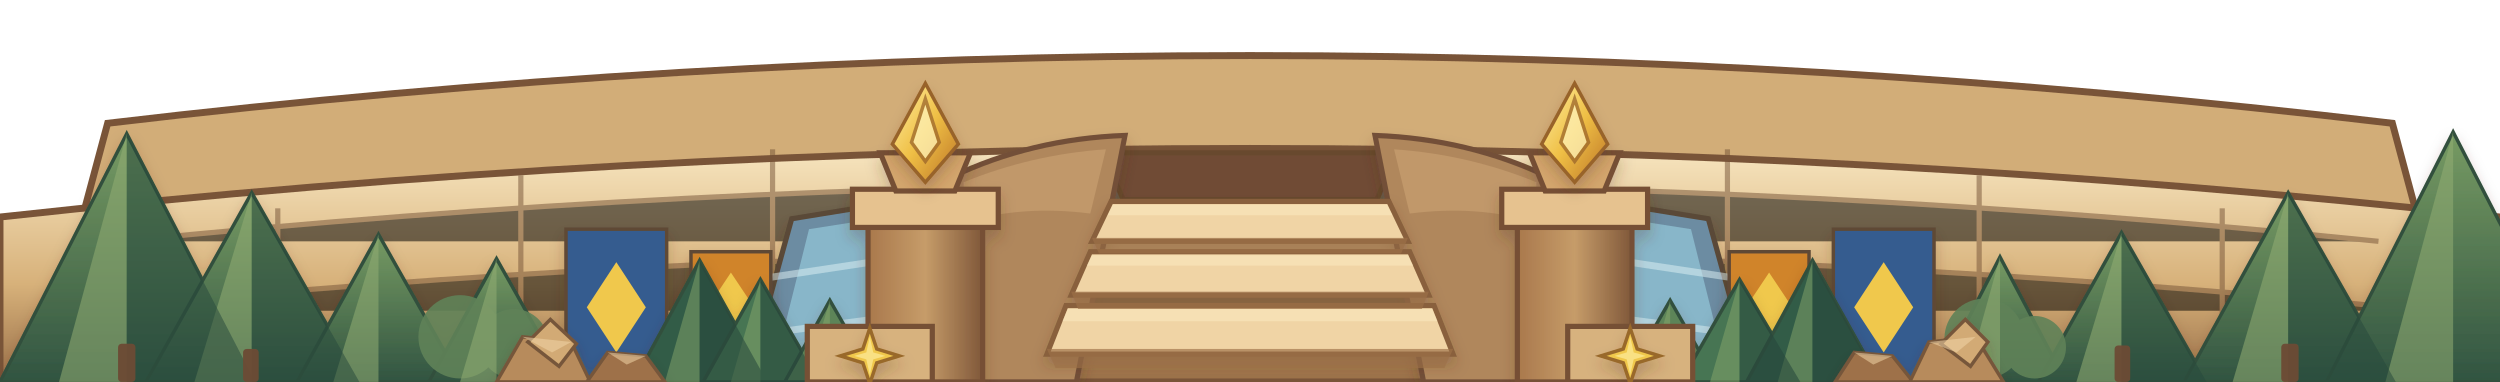
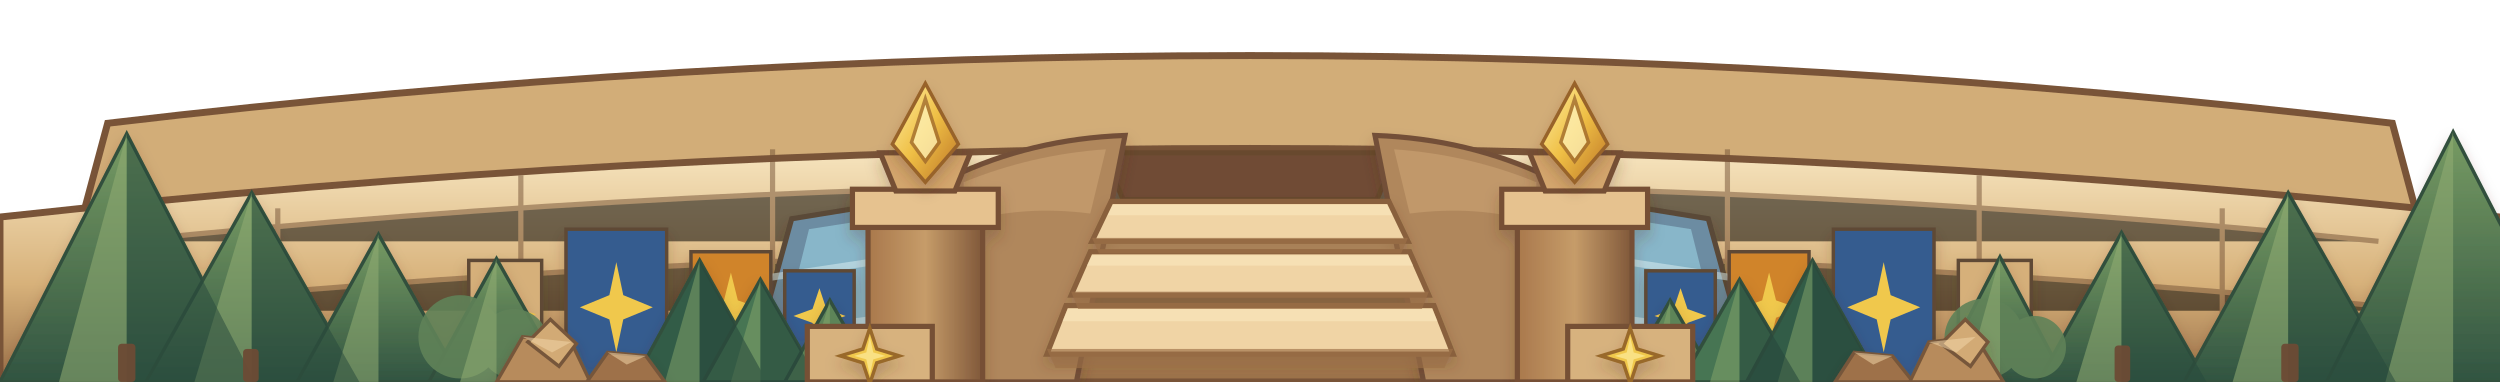
<svg xmlns="http://www.w3.org/2000/svg" viewBox="0 0 1440 220">
  <defs>
    <linearGradient id="stone" x1="0" y1="0" x2="0" y2="1">
      <stop stop-color="#f7e5bf" />
      <stop offset=".58" stop-color="#d7b17a" />
      <stop offset="1" stop-color="#9a7048" />
    </linearGradient>
    <linearGradient id="stoneSide" x1="0" y1="0" x2="1" y2="0">
      <stop stop-color="#a9784c" />
      <stop offset=".5" stop-color="#c69c69" />
      <stop offset="1" stop-color="#80583a" />
    </linearGradient>
    <linearGradient id="grass" x1="0" y1="0" x2="0" y2="1">
      <stop stop-color="#779b63" />
      <stop offset="1" stop-color="#315441" />
    </linearGradient>
    <linearGradient id="gold" x1="0" y1="0" x2="1" y2="1">
      <stop stop-color="#fff1a5" />
      <stop offset=".5" stop-color="#efbf45" />
      <stop offset="1" stop-color="#bc7426" />
    </linearGradient>
    <filter id="shadow" x="-20%" y="-20%" width="140%" height="160%">
      <feDropShadow dx="0" dy="5" stdDeviation="4" flood-color="#4f3522" flood-opacity=".25" />
    </filter>
  </defs>
  <path d="M62 71 Q720 -7 1378 71 L1418 220H22Z" fill="#d2ad78" stroke="#795438" stroke-width="4" />
  <path d="M0 125 Q720 46 1440 125V220H0Z" fill="url(#stone)" stroke="#795438" stroke-width="4" />
  <g opacity=".52" stroke="#765438" stroke-width="3">
    <path d="M70 139Q720 73 1370 139" />
    <path d="M42 179Q720 111 1398 179" />
    <path d="M160 120v100M300 101v119M445 86v134M995 86v134M1140 101v119M1280 120v100" />
  </g>
  <g filter="url(#shadow)">
    <path d="M456 126 548 111 548 220H430Z" fill="#6c8ca2" stroke="#5a4937" stroke-width="3" />
    <path d="M984 126 892 111 892 220h118Z" fill="#6c8ca2" stroke="#5a4937" stroke-width="3" />
    <path d="M466 132 536 121 536 220h-92Z" fill="#8fc2d4" opacity=".78" />
    <path d="M974 132 904 121 904 220h92Z" fill="#8fc2d4" opacity=".78" />
    <path d="M442 160 548 144M434 193 548 178M998 160 892 144M1006 193 892 178" fill="none" stroke="#d8edf0" stroke-width="4" opacity=".55" />
  </g>
  <g filter="url(#shadow)" stroke="#68492f" stroke-width="3">
    <path d="M548 104 612 88v132h-64Z" fill="#8b623f" />
    <path d="M892 104 828 88v132h64Z" fill="#745036" />
    <path d="M635 88h170l-12 27H647Z" fill="#6f4c34" />
  </g>
  <g fill="#b0875b" stroke="#735039" stroke-width="3" filter="url(#shadow)">
    <path d="M548 102Q594 80 648 78L620 220H548Z" />
    <path d="M892 102Q846 80 792 78L820 220H892Z" />
  </g>
  <g fill="#d2a978" opacity=".5">
    <path d="M555 105Q594 89 637 86L628 123Q589 118 556 128Z" />
    <path d="M885 105Q846 89 803 86L812 123Q851 118 884 128Z" />
  </g>
  <g fill="#f0d4a5" stroke="#89613d" stroke-width="3" filter="url(#shadow)">
    <path d="M640 116h160l11 23H629Z" />
    <path d="M628 145h184l11 25H617Z" />
    <path d="M614 176h212l11 28H603Z" />
  </g>
  <g fill="#9d7048" opacity=".66">
    <path d="M629 137h182l-4 9H633Z" />
    <path d="M617 168h206l-4 10H621Z" />
    <path d="M603 201h234l-5 11H608Z" />
  </g>
  <g fill="#fff0c8" opacity=".42">
    <path d="M641 118h158l3 6H638Z" />
    <path d="M629 147h182l3 6H626Z" />
    <path d="M615 178h210l3 7H612Z" />
  </g>
  <g filter="url(#shadow)" stroke="#765035" stroke-width="3">
    <path d="M500 119h66v101h-66Z" fill="url(#stoneSide)" />
    <path d="M874 119h66v101h-66Z" fill="url(#stoneSide)" />
    <path d="M491 109h84v22h-84Z" fill="#e6c28f" />
    <path d="M865 109h84v22h-84Z" fill="#e6c28f" />
    <path d="M507 88h52l-9 22h-34Z" fill="#d4a66d" />
    <path d="M881 88h52l-9 22h-34Z" fill="#d4a66d" />
  </g>
  <g fill="url(#gold)" stroke="#986329" stroke-width="2" filter="url(#shadow)">
    <path d="M533 48 552 83 533 105 514 83Z" />
    <path d="M907 48 926 83 907 105 888 83Z" />
    <path d="M533 57 541 82 533 93 525 82Z" fill="#fff4bd" opacity=".72" />
    <path d="M907 57 915 82 907 93 899 82Z" fill="#fff4bd" opacity=".72" />
  </g>
  <g stroke="#5e4936" stroke-width="2" filter="url(#shadow)">
+     <path d="M270 150h42v70h-42Z" fill="#d6b07a" />
    <path d="M326 132h58v88h-58Z" fill="#345b8f" />
    <path d="M398 145h46v75h-46Z" fill="#d0842c" />
+     <path d="M452 156h40v64h-40Z" fill="#345b8f" />
+     <path d="M948 156h40v64h-40Z" fill="#345b8f" />
    <path d="M996 145h46v75h-46Z" fill="#d0842c" />
    <path d="M1056 132h58v88h-58Z" fill="#345b8f" />
+     <path d="M1128 150h42v70h-42Z" fill="#d6b07a" />
  </g>
  <g fill="#f0c84c">
-     <path d="M355 151 372 177 355 203 338 177Z" />
-     <path d="M1085 151 1102 177 1085 203 1068 177Z" />
-     <path d="M421 157 435 178 421 199 407 178Z" />
-     <path d="M1019 157 1033 178 1019 199 1005 178Z" />
+     <path d="M291 162 295 177 309 181 295 185 291 200 287 185 273 181 287 177Z" />
+     <path d="M355 151 359 170 376 177 359 184 355 203 351 184 334 177 351 170Z" />
+     <path d="M421 157 425 173 439 178 425 183 421 199 417 183 403 178 417 173Z" />
+     <path d="M472 166 476 178 487 182 476 186 472 198 468 186 457 182 468 178Z" />
+     <path d="M968 166 972 178 983 182 972 186 968 198 964 186 953 182 964 178Z" />
+     <path d="M1019 157 1023 173 1037 178 1023 183 1019 199 1015 183 1001 178 1015 173Z" />
+     <path d="M1085 151 1089 170 1106 177 1089 184 1085 203 1081 184 1064 177 1081 170Z" />
+     <path d="M1149 162 1153 177 1167 181 1153 185 1149 200 1145 185 1131 181 1145 177Z" />
  </g>
  <g fill="url(#grass)" stroke="#31503d" stroke-width="2" filter="url(#shadow)">
    <path d="M0 220 73 77l74 143Z" />
    <path d="M84 220 145 111l62 109Z" />
    <path d="M171 220 218 135l48 85Z" />
    <path d="M247 220 286 149l40 71Z" />
    <path d="M1115 220 1152 148l38 72Z" />
    <path d="M1174 220 1222 134l49 86Z" />
    <path d="M1258 220 1318 111l62 109Z" />
    <path d="M1340 220 1413 76l74 144Z" />
  </g>
  <g fill="#5f8258" opacity=".9">
    <circle cx="265" cy="194" r="24" />
    <circle cx="296" cy="198" r="20" />
    <circle cx="1143" cy="195" r="23" />
    <circle cx="1172" cy="200" r="18" />
  </g>
  <g fill="#91ad72" opacity=".55">
    <path d="M73 77 73 220 34 220Z" />
    <path d="M145 111 145 220 112 220Z" />
    <path d="M218 135 218 220 192 220Z" />
    <path d="M286 149 286 220 265 220Z" />
    <path d="M1152 148 1152 220 1132 220Z" />
    <path d="M1222 134 1222 220 1196 220Z" />
    <path d="M1318 111 1318 220 1286 220Z" />
    <path d="M1413 76 1413 220 1374 220Z" />
  </g>
  <g fill="#26483b" opacity=".52">
    <path d="M73 77 147 220 73 220Z" />
    <path d="M145 111 207 220 145 220Z" />
    <path d="M1222 134 1271 220 1222 220Z" />
    <path d="M1318 111 1380 220 1318 220Z" />
  </g>
  <g fill="#6c4b34" opacity=".95">
    <rect x="68" y="198" width="10" height="22" rx="2" />
    <rect x="140" y="201" width="9" height="19" rx="2" />
    <rect x="1218" y="199" width="9" height="21" rx="2" />
    <rect x="1314" y="198" width="10" height="22" rx="2" />
  </g>
  <g filter="url(#shadow)" stroke="#31503d" stroke-width="2">
    <path d="M365 220 403 150l39 70Z" fill="#315b46" />
    <path d="M405 220 438 161l34 59Z" fill="#477552" />
    <path d="M452 220 478 173l27 47Z" fill="#5d8459" />
    <path d="M935 220 962 173l27 47Z" fill="#5d8459" />
    <path d="M968 220 1002 161l35 59Z" fill="#477552" />
    <path d="M1006 220 1044 150l39 70Z" fill="#315b46" />
  </g>
  <g fill="#8aaa6c" opacity=".48">
    <path d="M403 150 403 220 383 220Z" />
    <path d="M438 161 438 220 421 220Z" />
    <path d="M478 173 478 220 464 220Z" />
    <path d="M962 173 962 220 949 220Z" />
    <path d="M1002 161 1002 220 985 220Z" />
    <path d="M1044 150 1044 220 1024 220Z" />
  </g>
  <g fill="#24453a" opacity=".55">
    <path d="M403 150 442 220 403 220Z" />
    <path d="M438 161 472 220 438 220Z" />
    <path d="M1002 161 1037 220 1002 220Z" />
    <path d="M1044 150 1083 220 1044 220Z" />
  </g>
  <g filter="url(#shadow)" stroke="#76563a" stroke-width="2">
    <path d="M286 220 301 194 329 197 340 220Z" fill="#b78b5b" />
    <path d="M304 197 317 184 332 198 322 211Z" fill="#d2aa74" />
    <path d="M338 220 350 203 372 205 383 220Z" fill="#9e7149" />
    <path d="M1057 220 1068 203 1090 205 1102 220Z" fill="#9e7149" />
    <path d="M1100 220 1111 197 1138 194 1154 220Z" fill="#b78b5b" />
    <path d="M1118 198 1132 184 1145 197 1135 211Z" fill="#d2aa74" />
  </g>
  <g fill="#f0d4a5" opacity=".55">
    <path d="M301 194 329 197 318 203Z" />
    <path d="M350 203 372 205 361 210Z" />
    <path d="M1068 203 1090 205 1079 210Z" />
    <path d="M1111 197 1138 194 1127 203Z" />
  </g>
  <g fill="#d7b27e" stroke="#765035" stroke-width="3">
    <path d="M465 188h72v32h-72Z" />
    <path d="M903 188h72v32h-72Z" />
  </g>
  <g fill="#f0c84c" stroke="#99692c" stroke-width="2" filter="url(#shadow)">
    <path d="M501 189 505 201 518 205 505 209 501 221 497 209 484 205 497 201Z" />
    <path d="M939 189 943 201 956 205 943 209 939 221 935 209 922 205 935 201Z" />
  </g>
  <g fill="#fff1a4" opacity=".62">
    <path d="M501 194 503 203 510 205 503 207 501 216 499 207 492 205 499 203Z" />
    <path d="M939 194 941 203 948 205 941 207 939 216 937 207 930 205 937 203Z" />
  </g>
</svg>
